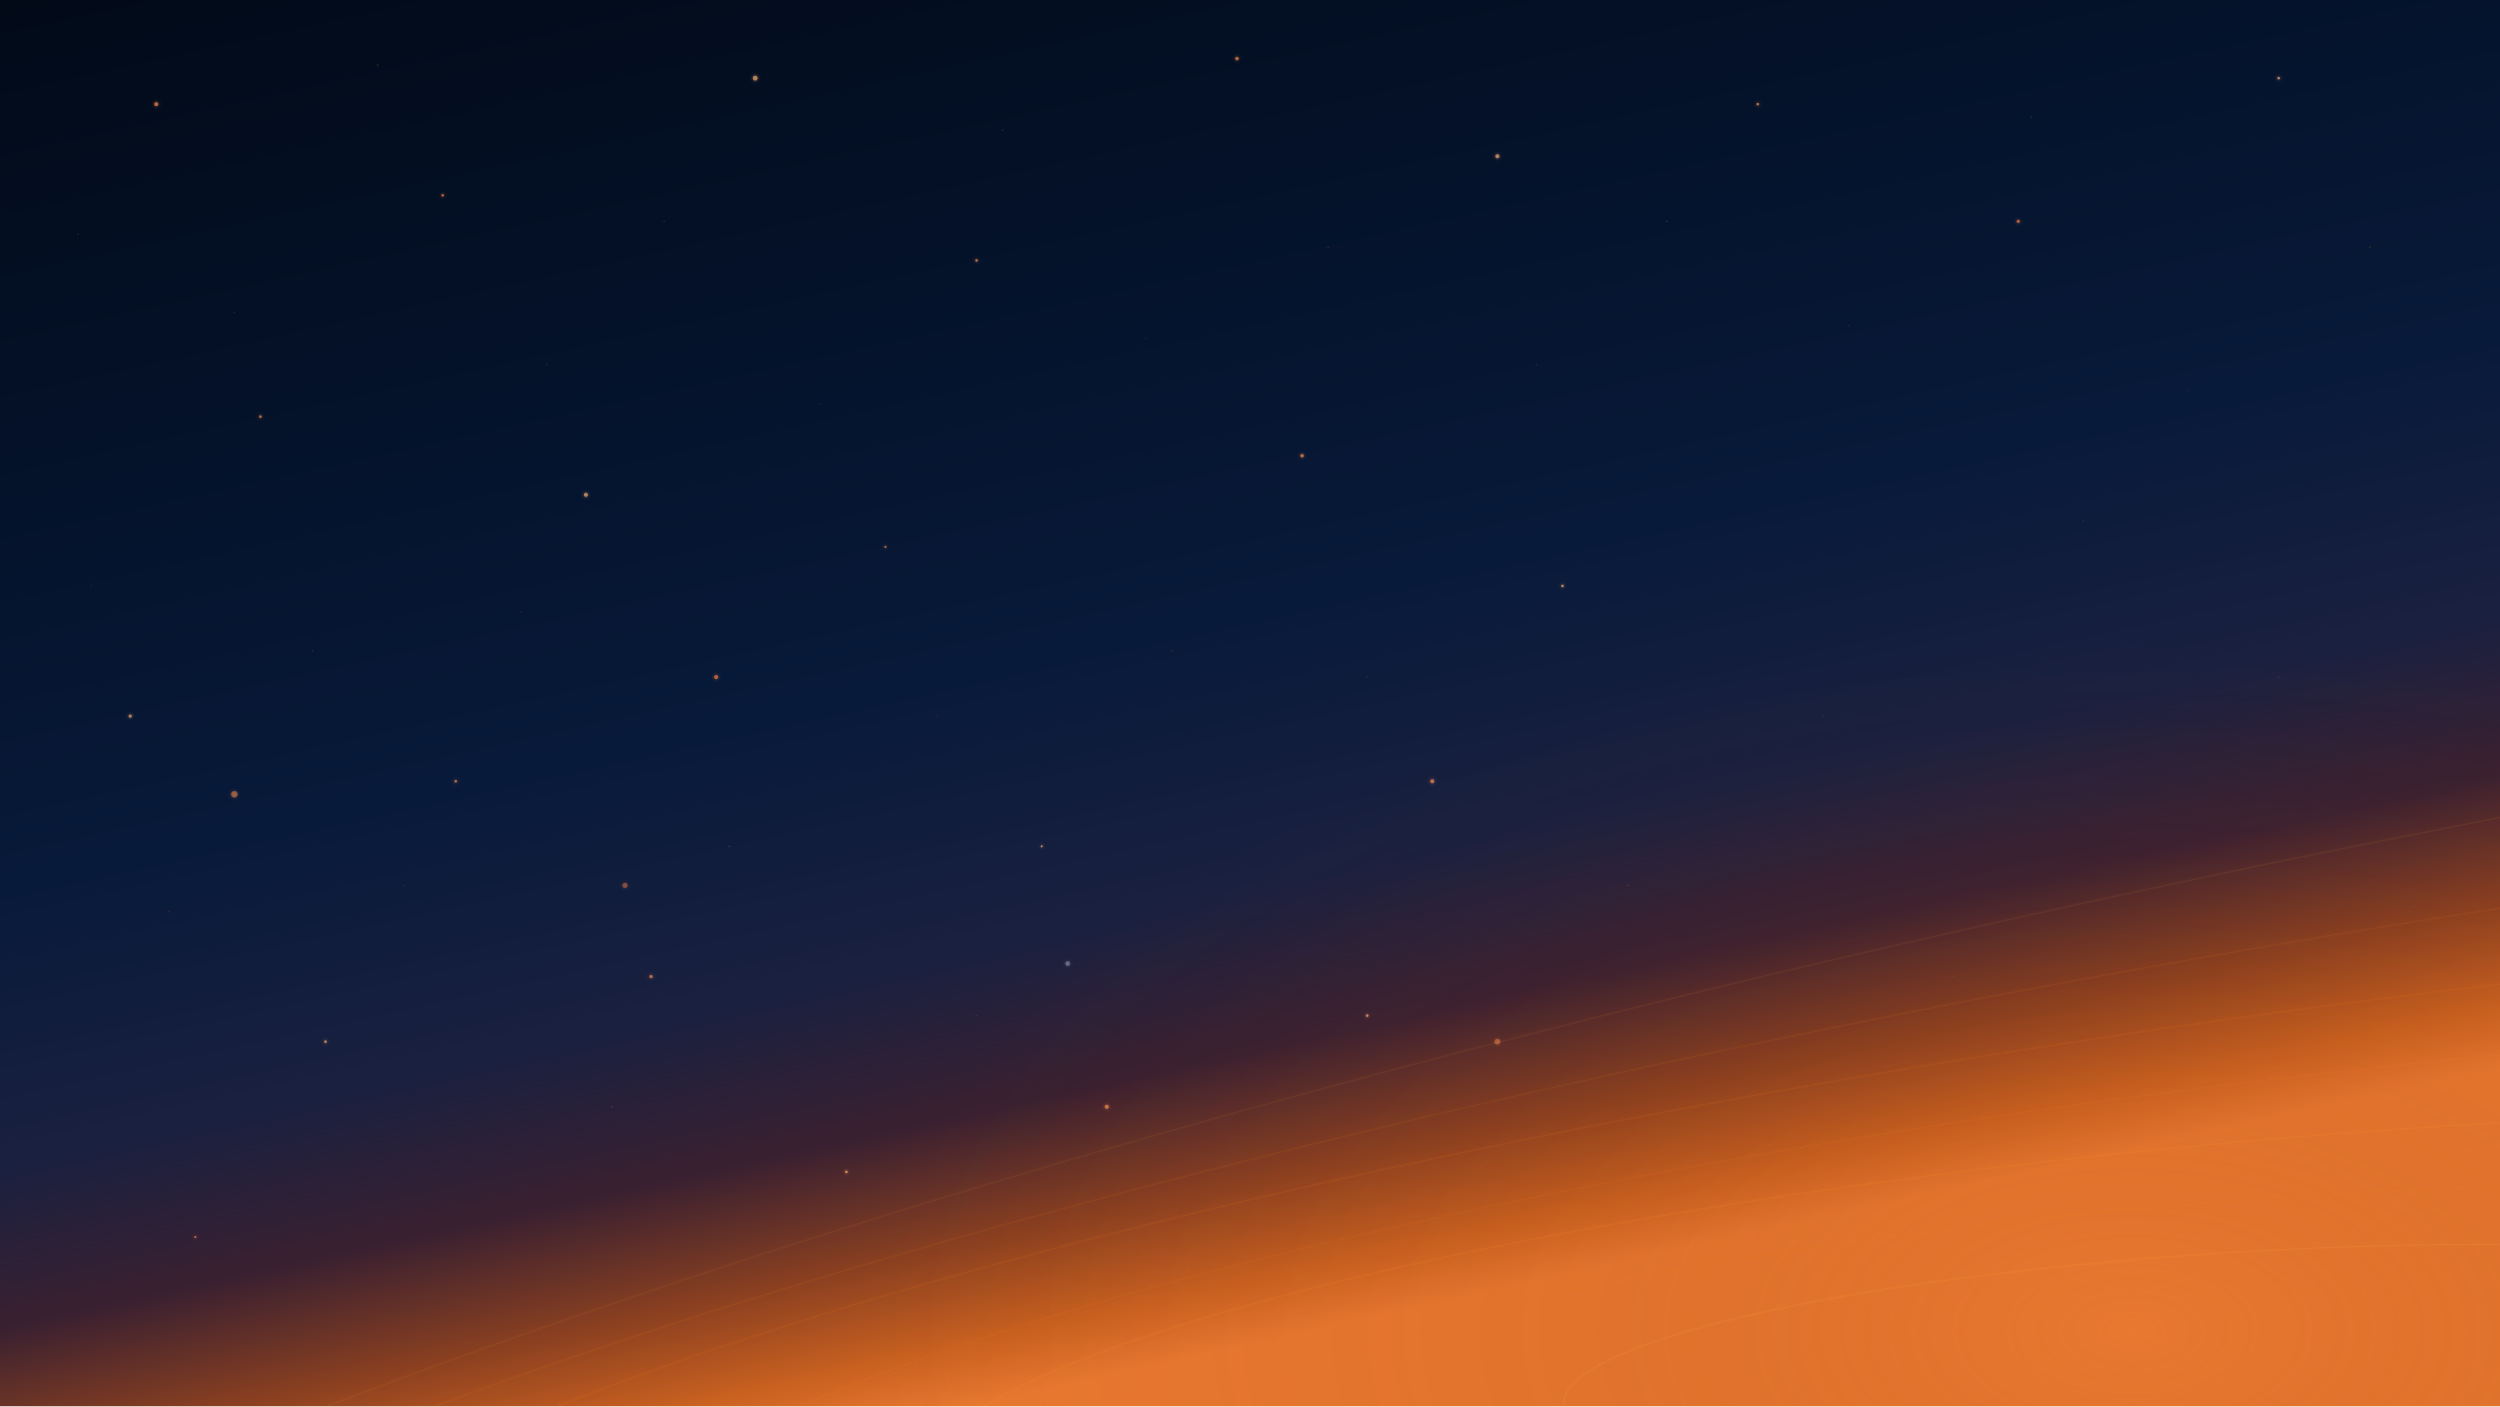
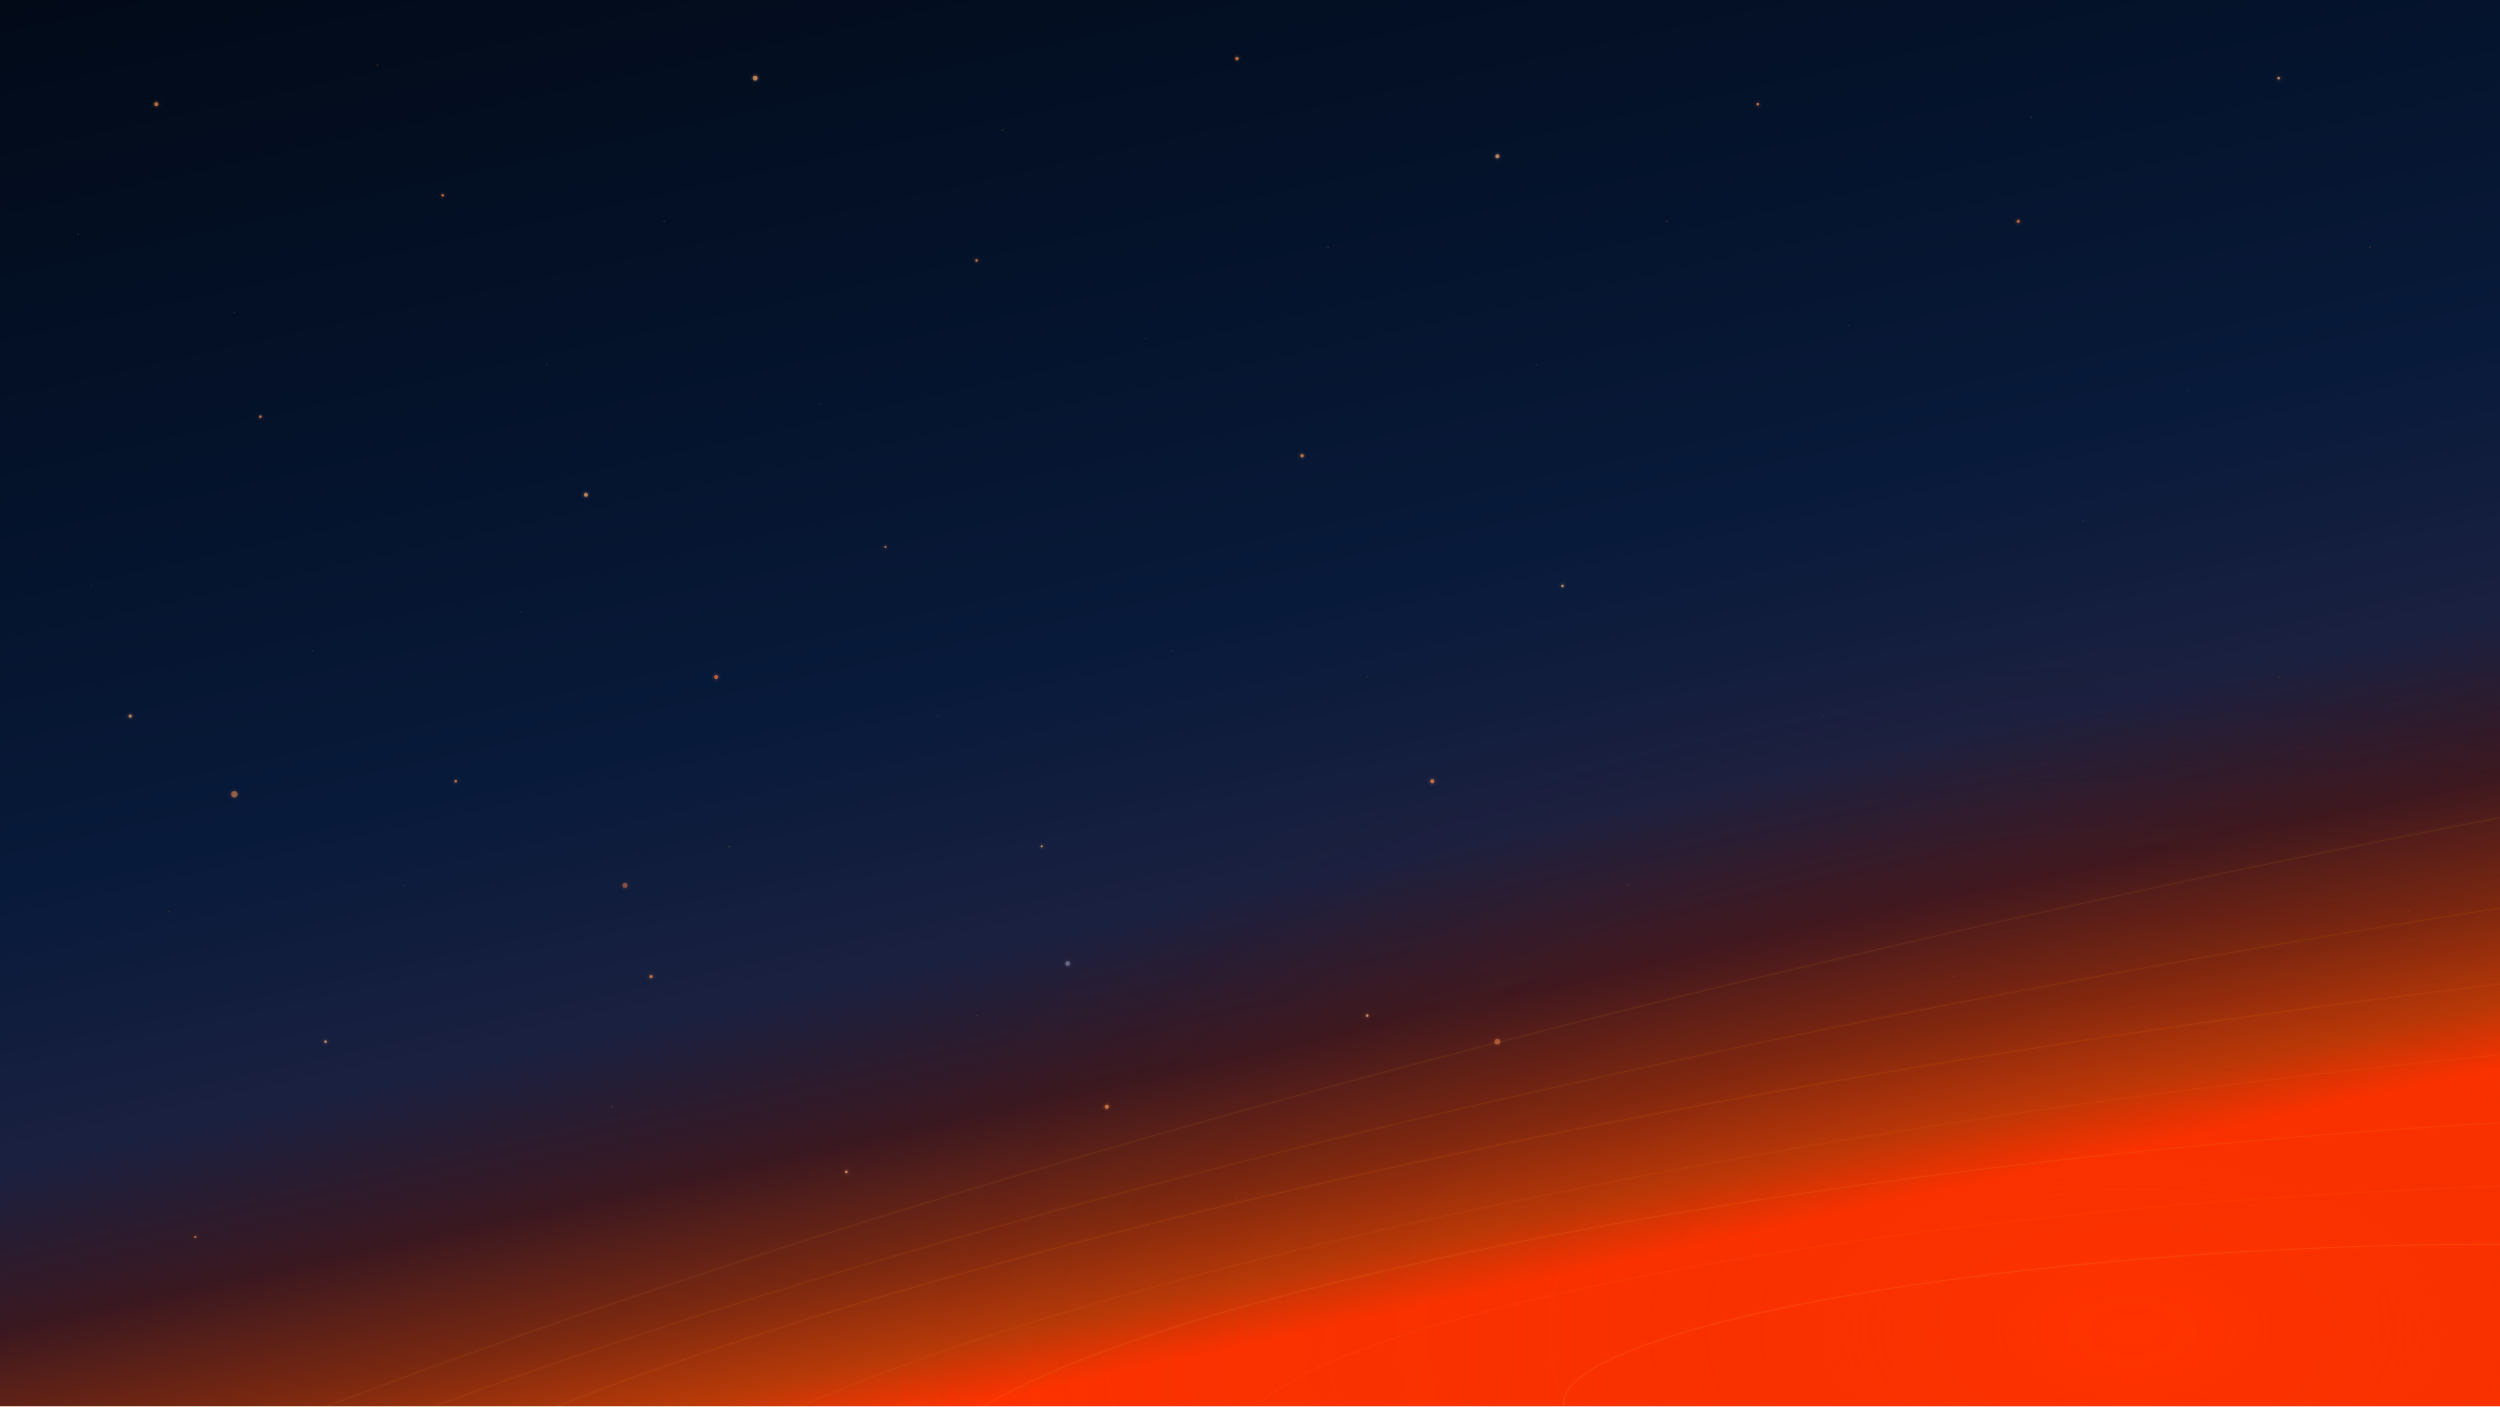
<svg xmlns="http://www.w3.org/2000/svg" viewBox="0 0 1920 1080" preserveAspectRatio="xMidYMid slice">
  <defs>
    <linearGradient id="sky" x1="0" y1="0" x2="0.4" y2="1">
      <stop offset="0%" stop-color="#020a18" />
      <stop offset="30%" stop-color="#04122a" />
      <stop offset="55%" stop-color="#081a3a" />
      <stop offset="72%" stop-color="#1a2040" />
-       <stop offset="82%" stop-color="#3a2030" />
-       <stop offset="90%" stop-color="#8b4020" />
-       <stop offset="96%" stop-color="#c86020" />
-       <stop offset="100%" stop-color="#e87830" />
+       <stop offset="82%" stop-color="#3a1820" />
+       <stop offset="90%" stop-color="#7a2810" />
+       <stop offset="96%" stop-color="#b83a08" />
+       <stop offset="100%" stop-color="#ff3300" />
    </linearGradient>
    <radialGradient id="sunGlow" cx="85%" cy="95%" r="50%">
-       <stop offset="0%" stop-color="#e87830" stop-opacity="0.25" />
-       <stop offset="40%" stop-color="#a04010" stop-opacity="0.1" />
-       <stop offset="100%" stop-color="#a04010" stop-opacity="0" />
+       <stop offset="0%" stop-color="#ff3300" stop-opacity="0.3" />
+       <stop offset="40%" stop-color="#cc2200" stop-opacity="0.12" />
+       <stop offset="100%" stop-color="#801500" stop-opacity="0" />
    </radialGradient>
    <filter id="starGlow" x="-100%" y="-100%" width="300%" height="300%">
      <feGaussianBlur stdDeviation="1.5" result="blur" />
      <feMerge>
        <feMergeNode in="blur" />
        <feMergeNode in="SourceGraphic" />
      </feMerge>
    </filter>
    <filter id="ringGlow" x="-10%" y="-10%" width="120%" height="120%">
      <feGaussianBlur stdDeviation="1.5" result="blur" />
      <feMerge>
        <feMergeNode in="blur" />
        <feMergeNode in="SourceGraphic" />
      </feMerge>
    </filter>
  </defs>
  <rect width="1920" height="1080" fill="url(#sky)" />
  <rect width="1920" height="1080" fill="url(#sunGlow)" />
  <g filter="url(#starGlow)" opacity="0.7">
    <circle cx="120" cy="80" r="1.5" fill="#ff9050" />
    <circle cx="340" cy="150" r="1" fill="#ff8040" />
    <circle cx="580" cy="60" r="1.8" fill="#ffb070" />
    <circle cx="750" cy="200" r="1" fill="#ff9050" />
    <circle cx="950" cy="45" r="1.3" fill="#ff9050" />
    <circle cx="1150" cy="120" r="1.5" fill="#ffb070" />
    <circle cx="1350" cy="80" r="1" fill="#ff9050" />
    <circle cx="1550" cy="170" r="1.2" fill="#ff8040" />
    <circle cx="1750" cy="60" r="1" fill="#ffb070" />
    <circle cx="200" cy="320" r="1" fill="#ff9050" />
    <circle cx="450" cy="380" r="1.5" fill="#ffb070" />
    <circle cx="680" cy="420" r="0.8" fill="#ff9050" />
    <circle cx="100" cy="550" r="1.2" fill="#ffb070" />
    <circle cx="350" cy="600" r="1" fill="#ff9050" />
    <circle cx="550" cy="520" r="1.5" fill="#ff8040" />
    <circle cx="800" cy="650" r="0.8" fill="#ffb070" />
    <circle cx="1000" cy="350" r="1.3" fill="#ff9050" />
    <circle cx="1200" cy="450" r="1" fill="#ffb070" />
    <circle cx="1100" cy="600" r="1.5" fill="#ff9050" />
    <circle cx="250" cy="800" r="1" fill="#ffb070" />
    <circle cx="500" cy="750" r="1.2" fill="#ff9050" />
    <circle cx="150" cy="950" r="0.8" fill="#ff8040" />
    <circle cx="650" cy="900" r="1" fill="#ffb070" />
    <circle cx="850" cy="850" r="1.5" fill="#ff9050" />
    <circle cx="1050" cy="780" r="1" fill="#ffb070" />
  </g>
  <g opacity="0.3">
    <circle cx="60" cy="180" r="0.6" fill="#a06030" />
    <circle cx="180" cy="240" r="0.5" fill="#a06030" />
    <circle cx="290" cy="50" r="0.7" fill="#a06030" />
    <circle cx="420" cy="280" r="0.5" fill="#a06030" />
    <circle cx="510" cy="170" r="0.6" fill="#a06030" />
    <circle cx="630" cy="310" r="0.5" fill="#a06030" />
    <circle cx="770" cy="100" r="0.7" fill="#a06030" />
    <circle cx="880" cy="260" r="0.5" fill="#a06030" />
    <circle cx="1020" cy="190" r="0.6" fill="#a06030" />
    <circle cx="1180" cy="280" r="0.5" fill="#a06030" />
    <circle cx="1280" cy="170" r="0.7" fill="#a06030" />
    <circle cx="1420" cy="250" r="0.5" fill="#a06030" />
    <circle cx="1560" cy="90" r="0.6" fill="#a06030" />
    <circle cx="1680" cy="300" r="0.5" fill="#a06030" />
    <circle cx="1820" cy="190" r="0.7" fill="#a06030" />
    <circle cx="70" cy="450" r="0.5" fill="#a06030" />
    <circle cx="240" cy="500" r="0.6" fill="#a06030" />
    <circle cx="400" cy="470" r="0.5" fill="#a06030" />
    <circle cx="560" cy="650" r="0.7" fill="#a06030" />
    <circle cx="720" cy="550" r="0.5" fill="#a06030" />
    <circle cx="900" cy="500" r="0.6" fill="#a06030" />
    <circle cx="1050" cy="520" r="0.5" fill="#a06030" />
    <circle cx="1250" cy="680" r="0.7" fill="#a06030" />
    <circle cx="1400" cy="550" r="0.5" fill="#a06030" />
    <circle cx="130" cy="700" r="0.6" fill="#a06030" />
    <circle cx="310" cy="680" r="0.5" fill="#a06030" />
    <circle cx="470" cy="850" r="0.7" fill="#a06030" />
    <circle cx="750" cy="780" r="0.5" fill="#a06030" />
    <circle cx="950" cy="920" r="0.6" fill="#a06030" />
    <circle cx="1150" cy="880" r="0.5" fill="#a06030" />
    <circle cx="1350" cy="950" r="0.7" fill="#a06030" />
    <circle cx="1600" cy="400" r="0.5" fill="#a06030" />
    <circle cx="1750" cy="520" r="0.6" fill="#a06030" />
    <circle cx="1850" cy="700" r="0.5" fill="#a06030" />
    <circle cx="1700" cy="850" r="0.7" fill="#a06030" />
    <circle cx="1500" cy="750" r="0.5" fill="#a06030" />
  </g>
  <g filter="url(#ringGlow)">
    <ellipse cx="1750" cy="1050" rx="2200" ry="380" fill="none" stroke="rgba(255,160,70,0.07)" stroke-width="0.8" transform="rotate(-12, 1750, 1050)" />
    <ellipse cx="1750" cy="1050" rx="1900" ry="320" fill="none" stroke="rgba(255,140,50,0.09)" stroke-width="0.7" transform="rotate(-10, 1750, 1050)" />
    <ellipse cx="1750" cy="1050" rx="1600" ry="270" fill="none" stroke="rgba(255,120,40,0.1)" stroke-width="0.8" transform="rotate(-8, 1750, 1050)" />
    <ellipse cx="1750" cy="1050" rx="1300" ry="220" fill="none" stroke="rgba(255,140,50,0.08)" stroke-width="0.6" transform="rotate(-7, 1750, 1050)" />
    <ellipse cx="1750" cy="1050" rx="1050" ry="175" fill="none" stroke="rgba(255,160,60,0.11)" stroke-width="0.7" transform="rotate(-5, 1750, 1050)" />
    <ellipse cx="1750" cy="1050" rx="800" ry="130" fill="none" stroke="rgba(255,130,40,0.09)" stroke-width="0.6" transform="rotate(-4, 1750, 1050)" />
    <ellipse cx="1750" cy="1050" rx="550" ry="90" fill="none" stroke="rgba(255,170,70,0.12)" stroke-width="0.7" transform="rotate(-3, 1750, 1050)" />
  </g>
  <g filter="url(#starGlow)">
    <circle cx="180" cy="610" r="2.5" fill="#ff9050" opacity="0.4" />
    <circle cx="480" cy="680" r="2" fill="#ff8040" opacity="0.35" />
    <circle cx="820" cy="740" r="1.8" fill="#c8d0e0" opacity="0.3" />
    <circle cx="1150" cy="800" r="2.2" fill="#ff9050" opacity="0.35" />
  </g>
</svg>
